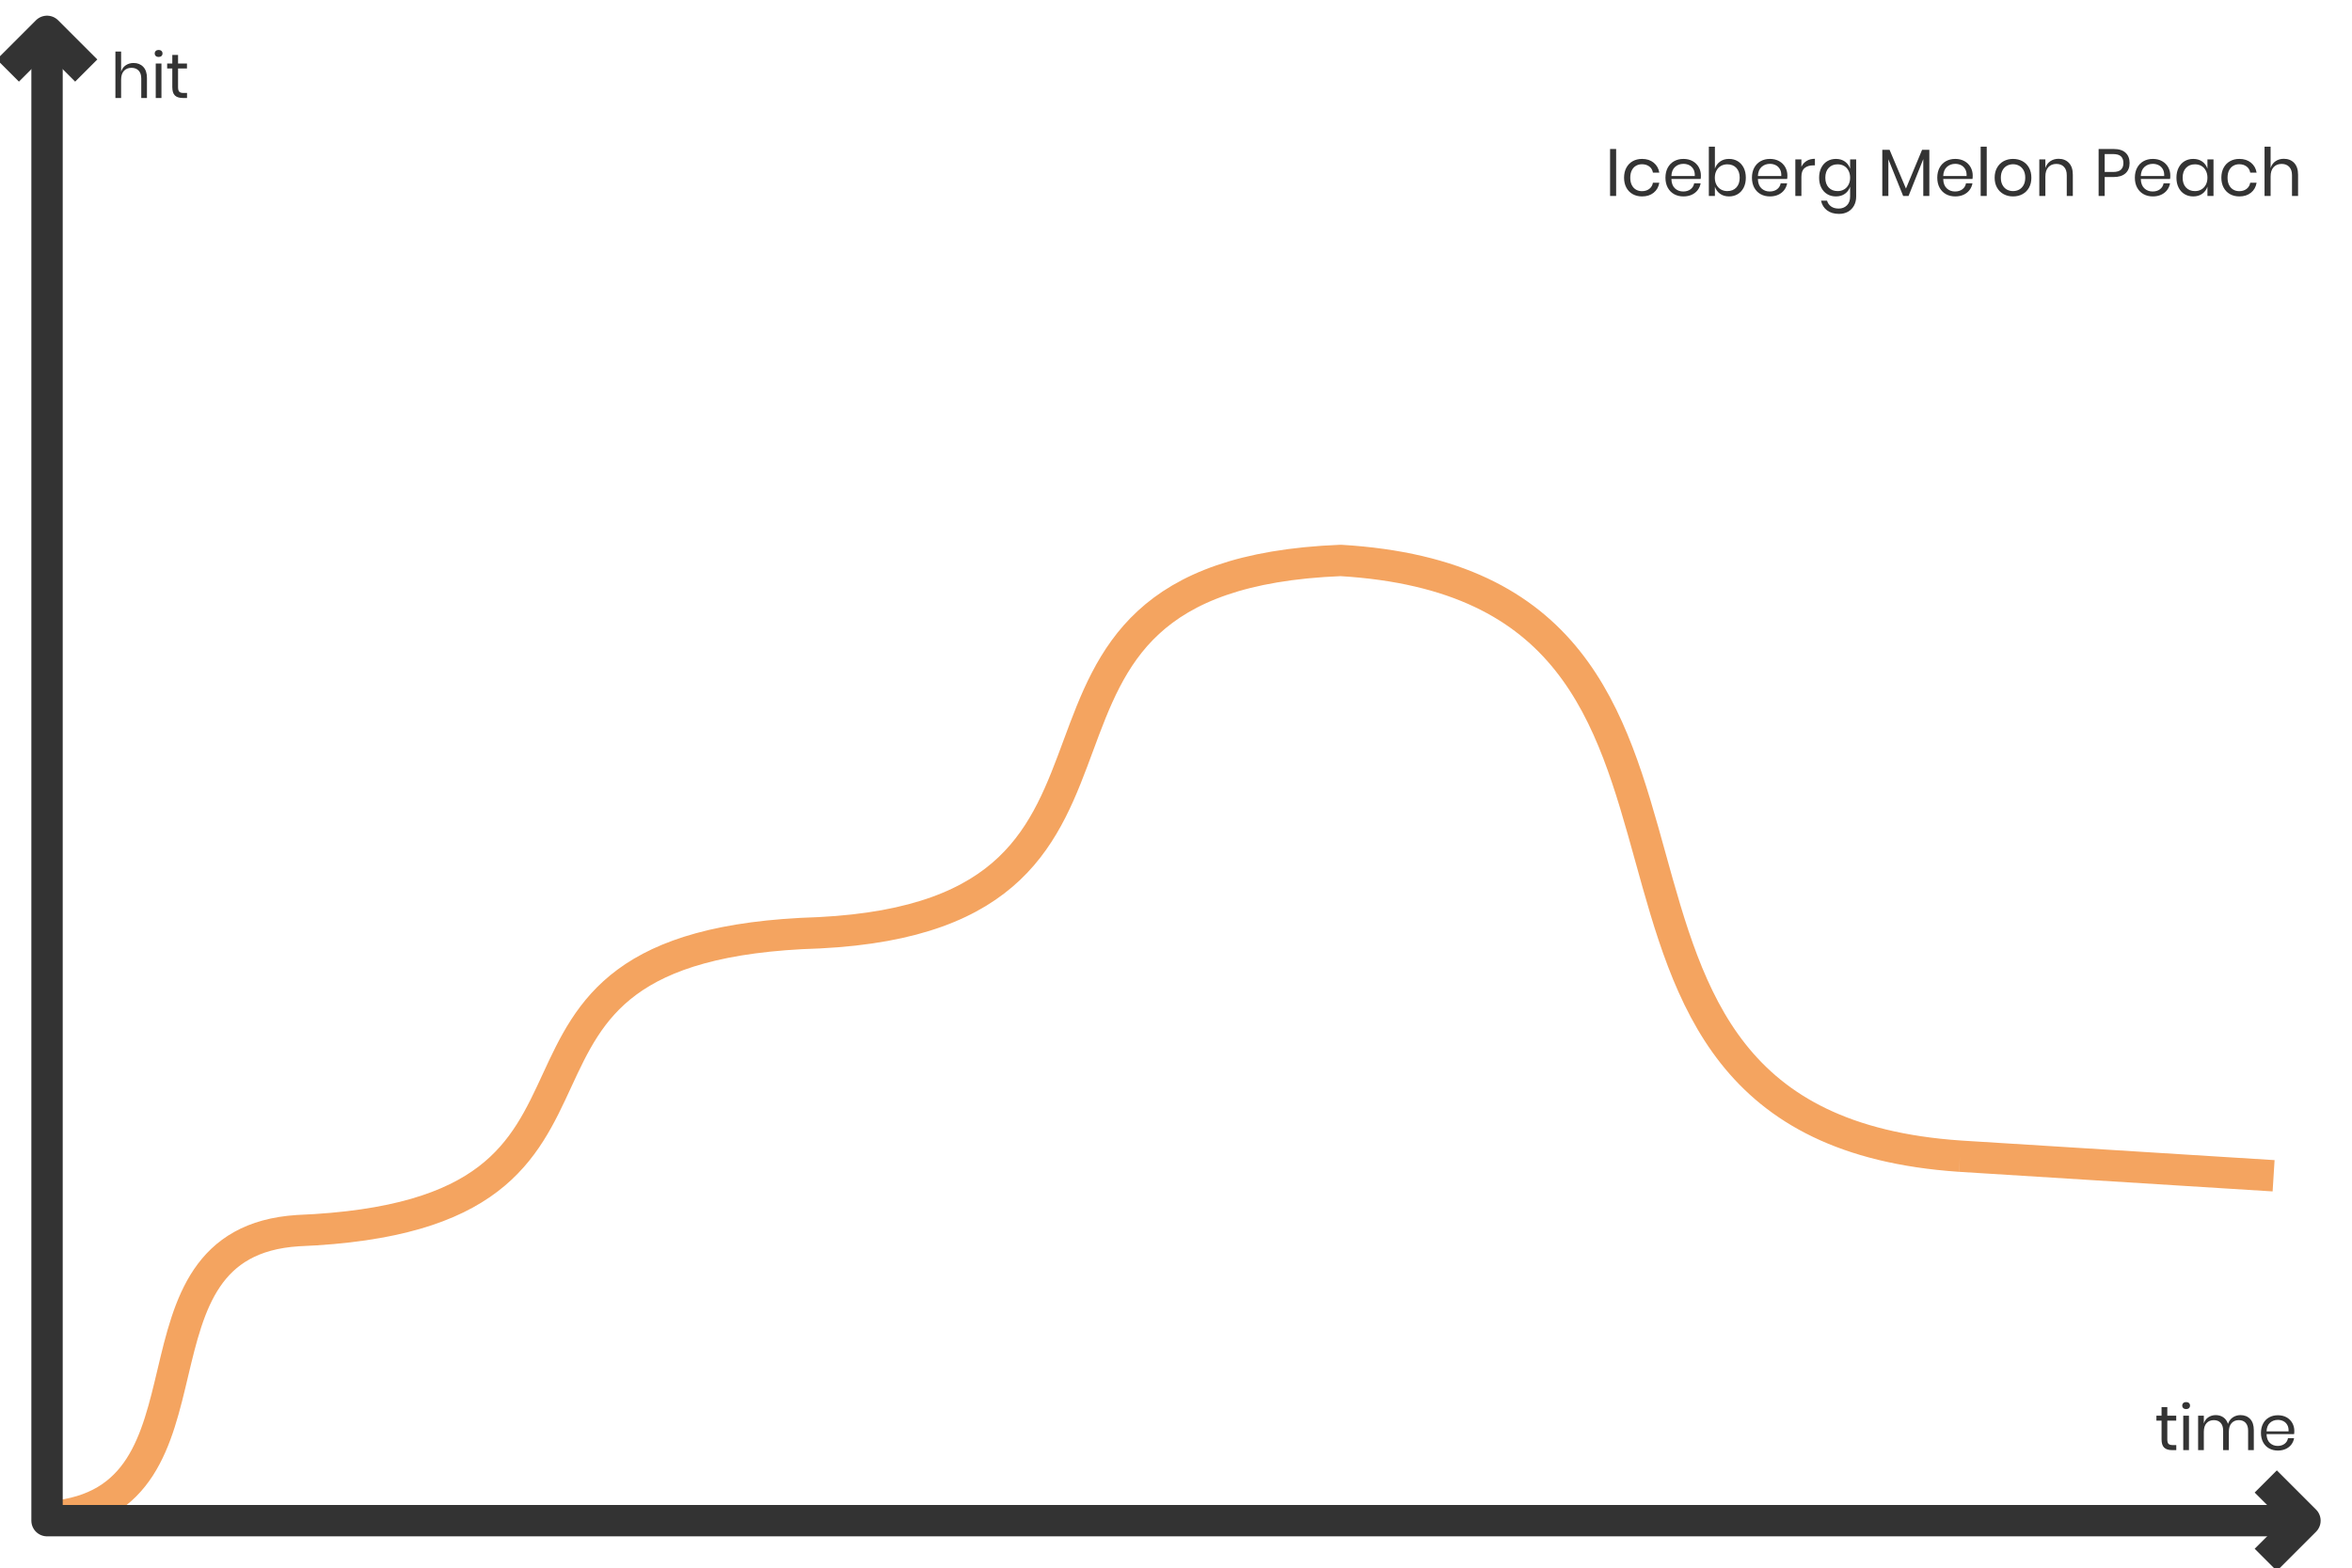
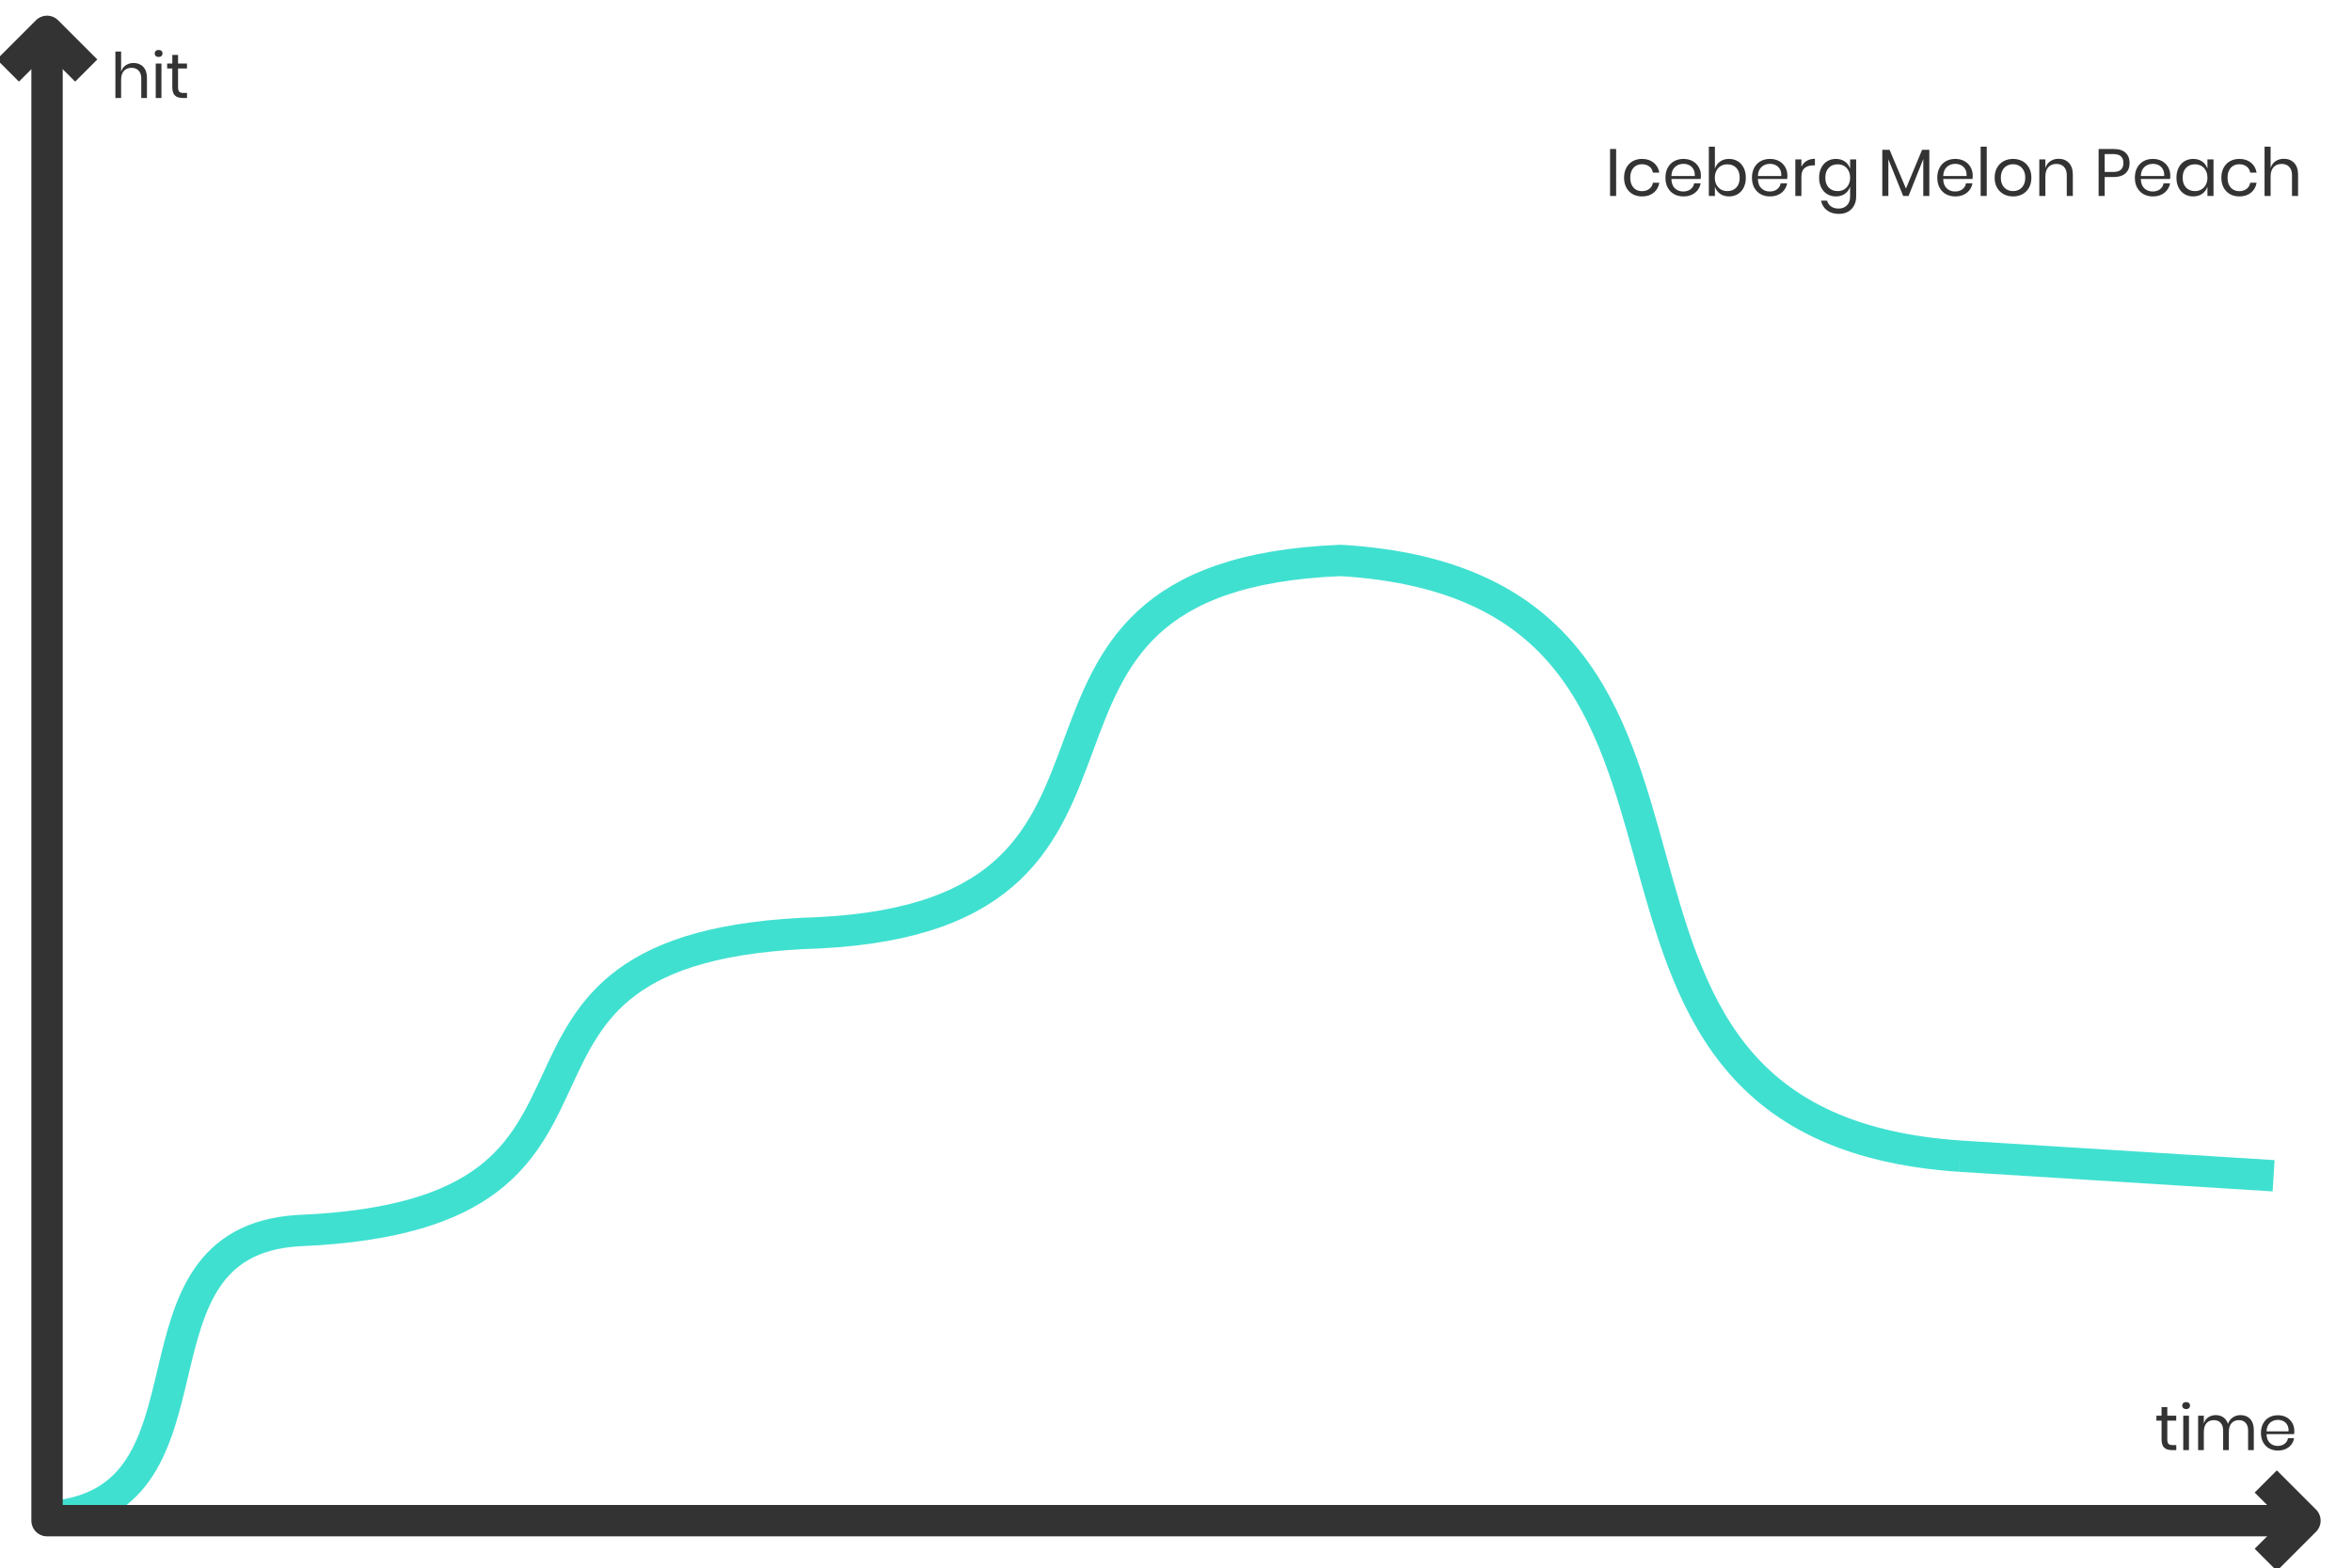
<svg xmlns="http://www.w3.org/2000/svg" xmlns:xlink="http://www.w3.org/1999/xlink" width="600" height="400" viewBox="0 0 600 400">
  <defs>
    <g>
      <g id="glyph-0-0">
        <path d="M 2.789 -11.984 L 2.789 0 L 1.242 0 L 1.242 -11.984 Z M 2.789 -11.984 " />
      </g>
      <g id="glyph-0-1">
        <path d="M 5.371 -9.453 C 6.562 -9.453 7.547 -9.133 8.328 -8.5 C 9.113 -7.867 9.594 -7.016 9.773 -5.949 L 8.145 -5.949 C 8.031 -6.617 7.723 -7.145 7.215 -7.523 C 6.711 -7.902 6.086 -8.094 5.34 -8.094 C 4.793 -8.094 4.297 -7.969 3.852 -7.719 C 3.402 -7.469 3.043 -7.086 2.77 -6.57 C 2.5 -6.055 2.363 -5.418 2.363 -4.656 C 2.363 -3.898 2.5 -3.262 2.77 -2.746 C 3.043 -2.23 3.402 -1.848 3.852 -1.598 C 4.297 -1.348 4.793 -1.223 5.34 -1.223 C 6.086 -1.223 6.711 -1.418 7.215 -1.801 C 7.719 -2.188 8.031 -2.715 8.145 -3.383 L 9.773 -3.383 C 9.594 -2.305 9.113 -1.453 8.328 -0.824 C 7.547 -0.195 6.562 0.117 5.371 0.117 C 4.477 0.117 3.684 -0.074 2.992 -0.461 C 2.301 -0.844 1.758 -1.398 1.367 -2.117 C 0.977 -2.836 0.781 -3.684 0.781 -4.656 C 0.781 -5.633 0.977 -6.484 1.367 -7.207 C 1.758 -7.934 2.301 -8.488 2.992 -8.875 C 3.684 -9.258 4.477 -9.453 5.371 -9.453 Z M 5.371 -9.453 " />
      </g>
      <g id="glyph-0-2">
        <path d="M 9.824 -5.184 C 9.824 -4.855 9.805 -4.574 9.758 -4.336 L 2.297 -4.336 C 2.328 -3.27 2.633 -2.469 3.203 -1.938 C 3.777 -1.406 4.477 -1.141 5.305 -1.141 C 6.051 -1.141 6.68 -1.328 7.184 -1.707 C 7.688 -2.086 7.996 -2.594 8.109 -3.23 L 9.758 -3.23 C 9.645 -2.586 9.391 -2.008 9 -1.496 C 8.609 -0.984 8.102 -0.59 7.48 -0.305 C 6.855 -0.023 6.152 0.117 5.371 0.117 C 4.477 0.117 3.684 -0.074 2.992 -0.461 C 2.301 -0.844 1.758 -1.398 1.367 -2.117 C 0.977 -2.836 0.781 -3.684 0.781 -4.656 C 0.781 -5.633 0.977 -6.484 1.367 -7.207 C 1.758 -7.934 2.301 -8.488 2.992 -8.875 C 3.684 -9.258 4.477 -9.453 5.371 -9.453 C 6.277 -9.453 7.07 -9.258 7.742 -8.875 C 8.418 -8.488 8.934 -7.973 9.289 -7.328 C 9.648 -6.68 9.824 -5.969 9.824 -5.184 Z M 8.262 -5.082 C 8.297 -5.773 8.184 -6.352 7.922 -6.816 C 7.66 -7.281 7.305 -7.629 6.852 -7.855 C 6.398 -8.082 5.906 -8.195 5.371 -8.195 C 4.523 -8.195 3.809 -7.93 3.23 -7.402 C 2.652 -6.875 2.34 -6.102 2.297 -5.082 Z M 8.262 -5.082 " />
      </g>
      <g id="glyph-0-3">
        <path d="M 6.391 -9.453 C 7.219 -9.453 7.957 -9.258 8.602 -8.875 C 9.246 -8.488 9.754 -7.934 10.125 -7.207 C 10.492 -6.48 10.676 -5.633 10.676 -4.656 C 10.676 -3.684 10.492 -2.836 10.125 -2.117 C 9.754 -1.398 9.246 -0.844 8.602 -0.461 C 7.957 -0.074 7.219 0.117 6.391 0.117 C 5.484 0.117 4.719 -0.109 4.09 -0.57 C 3.461 -1.027 3.027 -1.633 2.789 -2.379 L 2.789 0 L 1.242 0 L 1.242 -12.578 L 2.789 -12.578 L 2.789 -6.953 C 3.027 -7.699 3.461 -8.305 4.09 -8.762 C 4.719 -9.223 5.484 -9.453 6.391 -9.453 Z M 5.949 -8.074 C 5.348 -8.074 4.805 -7.938 4.316 -7.66 C 3.832 -7.383 3.449 -6.98 3.18 -6.461 C 2.906 -5.938 2.77 -5.34 2.77 -4.656 C 2.77 -3.977 2.906 -3.379 3.18 -2.863 C 3.453 -2.348 3.832 -1.949 4.316 -1.664 C 4.805 -1.383 5.348 -1.242 5.949 -1.242 C 6.914 -1.242 7.68 -1.543 8.254 -2.152 C 8.824 -2.758 9.113 -3.594 9.113 -4.656 C 9.113 -5.723 8.824 -6.559 8.254 -7.164 C 7.68 -7.77 6.914 -8.074 5.949 -8.074 Z M 5.949 -8.074 " />
      </g>
      <g id="glyph-0-4">
        <path d="M 2.789 -7.445 C 3.094 -8.09 3.543 -8.594 4.133 -8.949 C 4.723 -9.309 5.422 -9.484 6.238 -9.484 L 6.238 -7.805 L 5.762 -7.805 C 4.891 -7.805 4.176 -7.578 3.621 -7.133 C 3.066 -6.684 2.789 -5.945 2.789 -4.914 L 2.789 0 L 1.242 0 L 1.242 -9.332 L 2.789 -9.332 Z M 2.789 -7.445 " />
      </g>
      <g id="glyph-0-5">
        <path d="M 5.066 -9.453 C 5.973 -9.453 6.742 -9.227 7.371 -8.773 C 8 -8.32 8.438 -7.711 8.688 -6.953 L 8.688 -9.332 L 10.234 -9.332 L 10.234 0.152 C 10.234 1.016 10.051 1.781 9.691 2.449 C 9.328 3.117 8.816 3.637 8.16 4.012 C 7.504 4.387 6.738 4.574 5.863 4.574 C 4.605 4.574 3.582 4.27 2.789 3.664 C 1.996 3.059 1.492 2.238 1.273 1.207 L 2.805 1.207 C 2.984 1.832 3.328 2.32 3.832 2.676 C 4.336 3.035 4.988 3.215 5.781 3.215 C 6.617 3.215 7.312 2.945 7.863 2.406 C 8.414 1.867 8.688 1.117 8.688 0.152 L 8.688 -2.379 C 8.438 -1.621 8 -1.016 7.371 -0.562 C 6.742 -0.109 5.973 0.117 5.066 0.117 C 4.238 0.117 3.504 -0.074 2.855 -0.461 C 2.211 -0.844 1.703 -1.398 1.336 -2.117 C 0.965 -2.836 0.781 -3.684 0.781 -4.656 C 0.781 -5.633 0.965 -6.484 1.336 -7.207 C 1.703 -7.934 2.211 -8.488 2.855 -8.875 C 3.5 -9.258 4.238 -9.453 5.066 -9.453 Z M 5.508 -8.074 C 4.555 -8.074 3.793 -7.773 3.223 -7.164 C 2.648 -6.559 2.363 -5.723 2.363 -4.656 C 2.363 -3.594 2.648 -2.758 3.223 -2.152 C 3.793 -1.543 4.555 -1.242 5.508 -1.242 C 6.121 -1.242 6.668 -1.383 7.148 -1.664 C 7.629 -1.949 8.008 -2.348 8.277 -2.863 C 8.551 -3.379 8.688 -3.977 8.688 -4.656 C 8.688 -5.336 8.551 -5.938 8.277 -6.461 C 8.008 -6.98 7.629 -7.379 7.148 -7.66 C 6.668 -7.938 6.121 -8.074 5.508 -8.074 Z M 5.508 -8.074 " />
      </g>
      <g id="glyph-0-6">
        <rect x="0" y="0" width="0" height="0" mask="url(#mask-0)" />
      </g>
      <g id="glyph-0-7">
        <path d="M 13.242 -11.781 L 13.242 0 L 11.695 0 L 11.695 -9.402 L 7.938 0 L 6.562 0 L 2.789 -9.367 L 2.789 0 L 1.242 0 L 1.242 -11.781 L 3.094 -11.781 L 7.277 -1.887 L 11.391 -11.781 Z M 13.242 -11.781 " />
      </g>
      <g id="glyph-0-8">
        <path d="M 2.789 -12.578 L 2.789 0 L 1.242 0 L 1.242 -12.578 Z M 2.789 -12.578 " />
      </g>
      <g id="glyph-0-9">
        <path d="M 5.473 -9.453 C 6.367 -9.453 7.172 -9.258 7.879 -8.875 C 8.586 -8.488 9.145 -7.934 9.547 -7.207 C 9.949 -6.48 10.148 -5.633 10.148 -4.656 C 10.148 -3.684 9.949 -2.836 9.547 -2.117 C 9.145 -1.398 8.586 -0.844 7.879 -0.461 C 7.172 -0.074 6.371 0.117 5.473 0.117 C 4.578 0.117 3.777 -0.074 3.07 -0.461 C 2.359 -0.844 1.801 -1.398 1.395 -2.117 C 0.984 -2.836 0.781 -3.684 0.781 -4.656 C 0.781 -5.633 0.984 -6.484 1.395 -7.207 C 1.801 -7.934 2.359 -8.488 3.07 -8.875 C 3.777 -9.258 4.578 -9.453 5.473 -9.453 Z M 5.473 -8.094 C 4.918 -8.094 4.406 -7.969 3.934 -7.719 C 3.465 -7.469 3.086 -7.086 2.797 -6.57 C 2.508 -6.055 2.363 -5.418 2.363 -4.656 C 2.363 -3.91 2.508 -3.277 2.797 -2.762 C 3.086 -2.246 3.465 -1.863 3.934 -1.613 C 4.406 -1.363 4.918 -1.242 5.473 -1.242 C 6.027 -1.242 6.543 -1.367 7.012 -1.613 C 7.484 -1.863 7.863 -2.246 8.152 -2.762 C 8.441 -3.277 8.586 -3.91 8.586 -4.656 C 8.586 -5.418 8.441 -6.055 8.152 -6.57 C 7.863 -7.086 7.484 -7.469 7.012 -7.719 C 6.543 -7.969 6.031 -8.094 5.473 -8.094 Z M 5.473 -8.094 " />
      </g>
      <g id="glyph-0-10">
        <path d="M 6.152 -9.484 C 7.242 -9.484 8.121 -9.137 8.789 -8.441 C 9.457 -7.742 9.793 -6.738 9.793 -5.422 L 9.793 0 L 8.246 0 L 8.246 -5.285 C 8.246 -6.215 8.008 -6.93 7.531 -7.43 C 7.055 -7.93 6.41 -8.176 5.594 -8.176 C 4.742 -8.176 4.062 -7.902 3.555 -7.352 C 3.043 -6.801 2.789 -6 2.789 -4.945 L 2.789 0 L 1.242 0 L 1.242 -9.332 L 2.789 -9.332 L 2.789 -7.121 C 3.027 -7.883 3.449 -8.465 4.055 -8.875 C 4.66 -9.281 5.359 -9.484 6.152 -9.484 Z M 6.152 -9.484 " />
      </g>
      <g id="glyph-0-11">
        <path d="M 2.789 -4.828 L 2.789 0 L 1.242 0 L 1.242 -11.984 L 5.051 -11.984 C 6.422 -11.984 7.445 -11.664 8.125 -11.023 C 8.805 -10.383 9.145 -9.508 9.145 -8.398 C 9.145 -7.277 8.793 -6.402 8.094 -5.773 C 7.391 -5.145 6.375 -4.828 5.051 -4.828 Z M 4.914 -6.121 C 5.855 -6.121 6.531 -6.316 6.945 -6.715 C 7.359 -7.113 7.566 -7.672 7.566 -8.398 C 7.566 -9.145 7.359 -9.715 6.945 -10.105 C 6.531 -10.496 5.855 -10.691 4.914 -10.691 L 2.789 -10.691 L 2.789 -6.121 Z M 4.914 -6.121 " />
      </g>
      <g id="glyph-0-12">
        <path d="M 5.066 -9.453 C 5.973 -9.453 6.742 -9.227 7.371 -8.773 C 8 -8.32 8.438 -7.711 8.688 -6.953 L 8.688 -9.332 L 10.234 -9.332 L 10.234 0 L 8.688 0 L 8.688 -2.379 C 8.438 -1.621 8 -1.016 7.371 -0.562 C 6.742 -0.109 5.973 0.117 5.066 0.117 C 4.238 0.117 3.504 -0.074 2.855 -0.461 C 2.211 -0.844 1.703 -1.398 1.336 -2.117 C 0.965 -2.836 0.781 -3.684 0.781 -4.656 C 0.781 -5.633 0.965 -6.484 1.336 -7.207 C 1.703 -7.934 2.211 -8.488 2.855 -8.875 C 3.5 -9.258 4.238 -9.453 5.066 -9.453 Z M 5.508 -8.074 C 4.555 -8.074 3.793 -7.773 3.223 -7.164 C 2.648 -6.559 2.363 -5.723 2.363 -4.656 C 2.363 -3.594 2.648 -2.758 3.223 -2.152 C 3.793 -1.543 4.555 -1.242 5.508 -1.242 C 6.121 -1.242 6.668 -1.383 7.148 -1.664 C 7.629 -1.949 8.008 -2.348 8.277 -2.863 C 8.551 -3.379 8.688 -3.977 8.688 -4.656 C 8.688 -5.336 8.551 -5.938 8.277 -6.461 C 8.008 -6.98 7.629 -7.379 7.148 -7.66 C 6.668 -7.938 6.121 -8.074 5.508 -8.074 Z M 5.508 -8.074 " />
      </g>
      <g id="glyph-0-13">
        <path d="M 6.152 -9.484 C 7.242 -9.484 8.121 -9.137 8.789 -8.441 C 9.457 -7.742 9.793 -6.738 9.793 -5.422 L 9.793 0 L 8.246 0 L 8.246 -5.285 C 8.246 -6.215 8.008 -6.93 7.531 -7.43 C 7.055 -7.93 6.41 -8.176 5.594 -8.176 C 4.742 -8.176 4.062 -7.902 3.555 -7.352 C 3.043 -6.801 2.789 -6 2.789 -4.945 L 2.789 0 L 1.242 0 L 1.242 -12.578 L 2.789 -12.578 L 2.789 -7.121 C 3.027 -7.883 3.449 -8.465 4.055 -8.875 C 4.66 -9.281 5.359 -9.484 6.152 -9.484 Z M 6.152 -9.484 " />
      </g>
      <g id="glyph-1-0">
        <path d="M 5.793 -8.93 C 6.816 -8.93 7.645 -8.602 8.273 -7.945 C 8.902 -7.289 9.215 -6.34 9.215 -5.105 L 9.215 0 L 7.762 0 L 7.762 -4.977 C 7.762 -5.852 7.535 -6.523 7.09 -6.992 C 6.641 -7.461 6.031 -7.695 5.266 -7.695 C 4.465 -7.695 3.824 -7.438 3.344 -6.922 C 2.863 -6.402 2.625 -5.648 2.625 -4.656 L 2.625 0 L 1.168 0 L 1.168 -11.84 L 2.625 -11.84 L 2.625 -6.703 C 2.848 -7.418 3.246 -7.969 3.816 -8.352 C 4.387 -8.734 5.047 -8.93 5.793 -8.93 Z M 5.793 -8.93 " />
      </g>
      <g id="glyph-1-1">
        <path d="M 0.91 -11.359 C 0.91 -11.625 1.004 -11.844 1.184 -12.008 C 1.363 -12.172 1.605 -12.258 1.902 -12.258 C 2.203 -12.258 2.441 -12.172 2.625 -12.008 C 2.805 -11.844 2.895 -11.625 2.895 -11.359 C 2.895 -11.094 2.805 -10.879 2.625 -10.711 C 2.441 -10.547 2.203 -10.465 1.902 -10.465 C 1.605 -10.465 1.367 -10.547 1.184 -10.711 C 1.004 -10.879 0.91 -11.094 0.91 -11.359 Z M 2.625 -8.785 L 2.625 0 L 1.168 0 L 1.168 -8.785 Z M 2.625 -8.785 " />
      </g>
      <g id="glyph-1-2">
        <path d="M 5.359 -1.281 L 5.359 0 L 4.273 0 C 3.375 0 2.707 -0.215 2.266 -0.641 C 1.82 -1.066 1.602 -1.781 1.602 -2.785 L 1.602 -7.52 L 0.289 -7.52 L 0.289 -8.785 L 1.602 -8.785 L 1.602 -10.977 L 3.07 -10.977 L 3.07 -8.785 L 5.344 -8.785 L 5.344 -7.52 L 3.07 -7.52 L 3.07 -2.754 C 3.07 -2.188 3.176 -1.801 3.383 -1.594 C 3.59 -1.383 3.953 -1.281 4.465 -1.281 Z M 5.359 -1.281 " />
      </g>
      <g id="glyph-1-3">
        <path d="M 11.969 -8.93 C 12.992 -8.93 13.816 -8.602 14.441 -7.945 C 15.066 -7.289 15.375 -6.34 15.375 -5.105 L 15.375 0 L 13.922 0 L 13.922 -4.977 C 13.922 -5.84 13.711 -6.5 13.289 -6.961 C 12.867 -7.418 12.289 -7.648 11.551 -7.648 C 10.785 -7.648 10.168 -7.395 9.703 -6.887 C 9.238 -6.383 9.008 -5.637 9.008 -4.656 L 9.008 0 L 7.551 0 L 7.551 -4.977 C 7.551 -5.84 7.34 -6.5 6.91 -6.961 C 6.484 -7.418 5.91 -7.648 5.184 -7.648 C 4.406 -7.648 3.785 -7.395 3.32 -6.887 C 2.855 -6.383 2.625 -5.637 2.625 -4.656 L 2.625 0 L 1.168 0 L 1.168 -8.785 L 2.625 -8.785 L 2.625 -6.785 C 2.836 -7.477 3.219 -8.008 3.77 -8.375 C 4.316 -8.742 4.949 -8.93 5.664 -8.93 C 6.41 -8.93 7.059 -8.738 7.609 -8.359 C 8.156 -7.98 8.551 -7.426 8.785 -6.688 C 9.031 -7.402 9.441 -7.953 10.016 -8.344 C 10.594 -8.734 11.242 -8.93 11.969 -8.93 Z M 11.969 -8.93 " />
      </g>
      <g id="glyph-1-4">
        <path d="M 9.246 -4.879 C 9.246 -4.57 9.227 -4.305 9.184 -4.078 L 2.16 -4.078 C 2.191 -3.078 2.477 -2.324 3.016 -1.824 C 3.555 -1.324 4.215 -1.07 4.992 -1.07 C 5.695 -1.07 6.285 -1.25 6.762 -1.609 C 7.234 -1.965 7.523 -2.441 7.633 -3.039 L 9.184 -3.039 C 9.078 -2.434 8.84 -1.887 8.473 -1.406 C 8.105 -0.926 7.625 -0.555 7.039 -0.289 C 6.453 -0.023 5.793 0.113 5.055 0.113 C 4.215 0.113 3.465 -0.07 2.816 -0.434 C 2.164 -0.797 1.656 -1.316 1.289 -1.992 C 0.922 -2.668 0.734 -3.465 0.734 -4.383 C 0.734 -5.301 0.922 -6.102 1.289 -6.785 C 1.656 -7.469 2.164 -7.988 2.816 -8.352 C 3.469 -8.715 4.215 -8.895 5.055 -8.895 C 5.91 -8.895 6.652 -8.715 7.289 -8.352 C 7.922 -7.988 8.406 -7.504 8.742 -6.895 C 9.078 -6.289 9.246 -5.617 9.246 -4.879 Z M 7.777 -4.785 C 7.809 -5.434 7.703 -5.98 7.457 -6.414 C 7.211 -6.852 6.875 -7.18 6.449 -7.391 C 6.023 -7.605 5.559 -7.711 5.055 -7.711 C 4.254 -7.711 3.586 -7.465 3.039 -6.969 C 2.496 -6.473 2.203 -5.742 2.16 -4.785 Z M 7.777 -4.785 " />
      </g>
    </g>
-     <image id="source-11" x="0" y="0" width="0" height="0" />
+     <image id="source-9" x="0" y="0" width="0" height="0" />
    <mask id="mask-0">
-       <use xlink:href="#source-11" />
+       <use xlink:href="#source-9" />
    </mask>
  </defs>
  <rect x="-60" y="-40" width="720" height="480" fill="rgb(100%, 100%, 100%)" fill-opacity="1" />
  <g fill="rgb(20%, 20%, 20%)" fill-opacity="1">
    <use xlink:href="#glyph-0-0" x="409.492" y="50" />
    <use xlink:href="#glyph-0-1" x="413.521" y="50" />
    <use xlink:href="#glyph-0-2" x="424.078" y="50" />
    <use xlink:href="#glyph-0-3" x="434.686" y="50" />
    <use xlink:href="#glyph-0-2" x="446.144" y="50" />
    <use xlink:href="#glyph-0-4" x="456.752" y="50" />
    <use xlink:href="#glyph-0-5" x="463.28" y="50" />
    <use xlink:href="#glyph-0-6" x="474.738" y="50" />
    <use xlink:href="#glyph-0-7" x="478.937" y="50" />
    <use xlink:href="#glyph-0-2" x="493.421" y="50" />
    <use xlink:href="#glyph-0-8" x="504.029" y="50" />
    <use xlink:href="#glyph-0-9" x="508.058" y="50" />
    <use xlink:href="#glyph-0-10" x="518.989" y="50" />
    <use xlink:href="#glyph-0-6" x="529.92" y="50" />
    <use xlink:href="#glyph-0-11" x="534.119" y="50" />
    <use xlink:href="#glyph-0-2" x="543.826" y="50" />
    <use xlink:href="#glyph-0-12" x="554.434" y="50" />
    <use xlink:href="#glyph-0-1" x="565.892" y="50" />
    <use xlink:href="#glyph-0-13" x="576.449" y="50" />
  </g>
-   <path fill="none" stroke-width="8" stroke-linecap="butt" stroke-linejoin="round" stroke="rgb(95.686%, 64.314%, 37.647%)" stroke-opacity="1" stroke-miterlimit="10" d="M 13 387 C 59 383 29 317 76 314 C 175 310 109 241 209 238 C 308 233 242 147 342 143 C 460 150 382 287 500 295 M 500 295 L 580 300 " />
+   <path fill="none" stroke-width="8" stroke-linecap="butt" stroke-linejoin="round" stroke="rgb(25.098%, 87.843%, 81.569%)" stroke-opacity="1" stroke-miterlimit="10" d="M 13 387 C 59 383 29 317 76 314 C 175 310 109 241 209 238 C 308 233 242 147 342 143 C 460 150 382 287 500 295 M 500 295 L 580 300 " />
  <path fill="none" stroke-width="8" stroke-linecap="butt" stroke-linejoin="round" stroke="rgb(20%, 20%, 20%)" stroke-opacity="1" stroke-miterlimit="10" d="M 12 8 L 12 388 L 588 388 " />
  <path fill="none" stroke-width="8" stroke-linecap="butt" stroke-linejoin="round" stroke="rgb(20%, 20%, 20%)" stroke-opacity="1" stroke-miterlimit="10" d="M 2 18 L 12 8 L 22 18 " />
  <path fill="none" stroke-width="8" stroke-linecap="butt" stroke-linejoin="round" stroke="rgb(20%, 20%, 20%)" stroke-opacity="1" stroke-miterlimit="10" d="M 578 378 L 588 388 L 578 398 " />
  <g fill="rgb(20%, 20%, 20%)" fill-opacity="1">
    <use xlink:href="#glyph-1-0" x="28.273" y="25" />
    <use xlink:href="#glyph-1-1" x="38.561" y="25" />
    <use xlink:href="#glyph-1-2" x="42.353" y="25" />
  </g>
  <g fill="rgb(20%, 20%, 20%)" fill-opacity="1">
    <use xlink:href="#glyph-1-2" x="549.816" y="370" />
    <use xlink:href="#glyph-1-1" x="555.784" y="370" />
    <use xlink:href="#glyph-1-3" x="559.576" y="370" />
    <use xlink:href="#glyph-1-4" x="576.04" y="370" />
  </g>
</svg>
